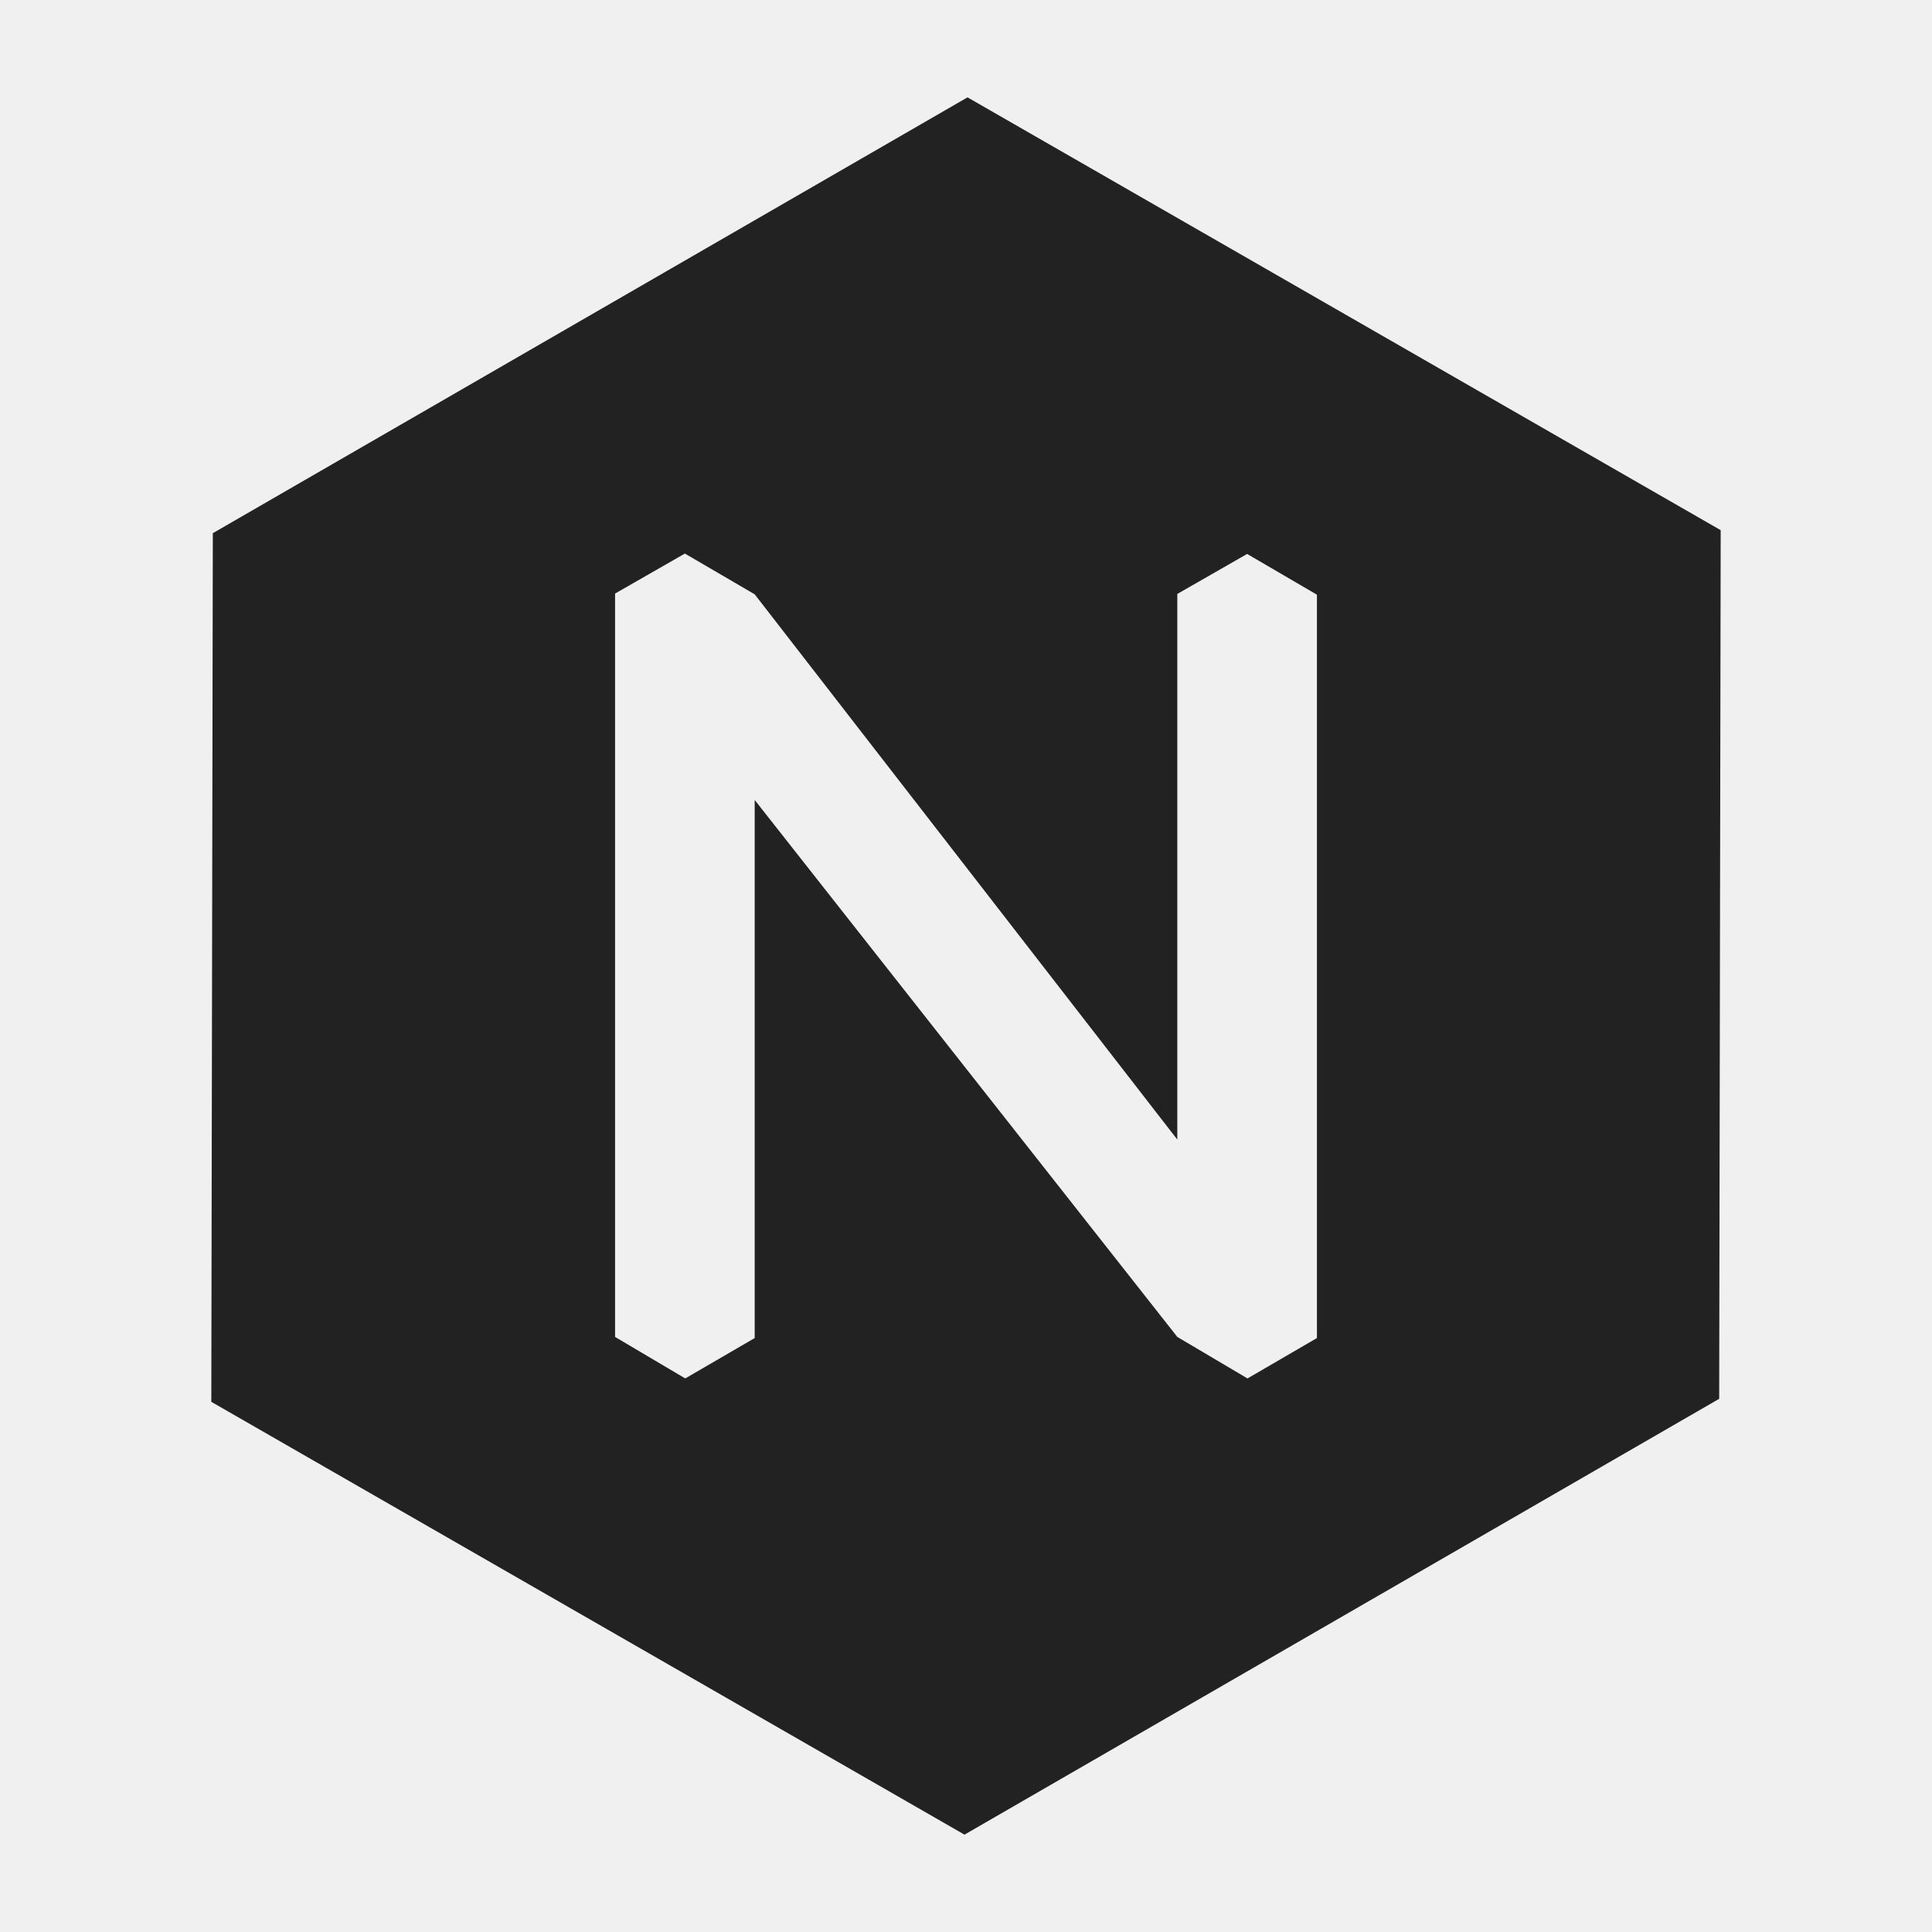
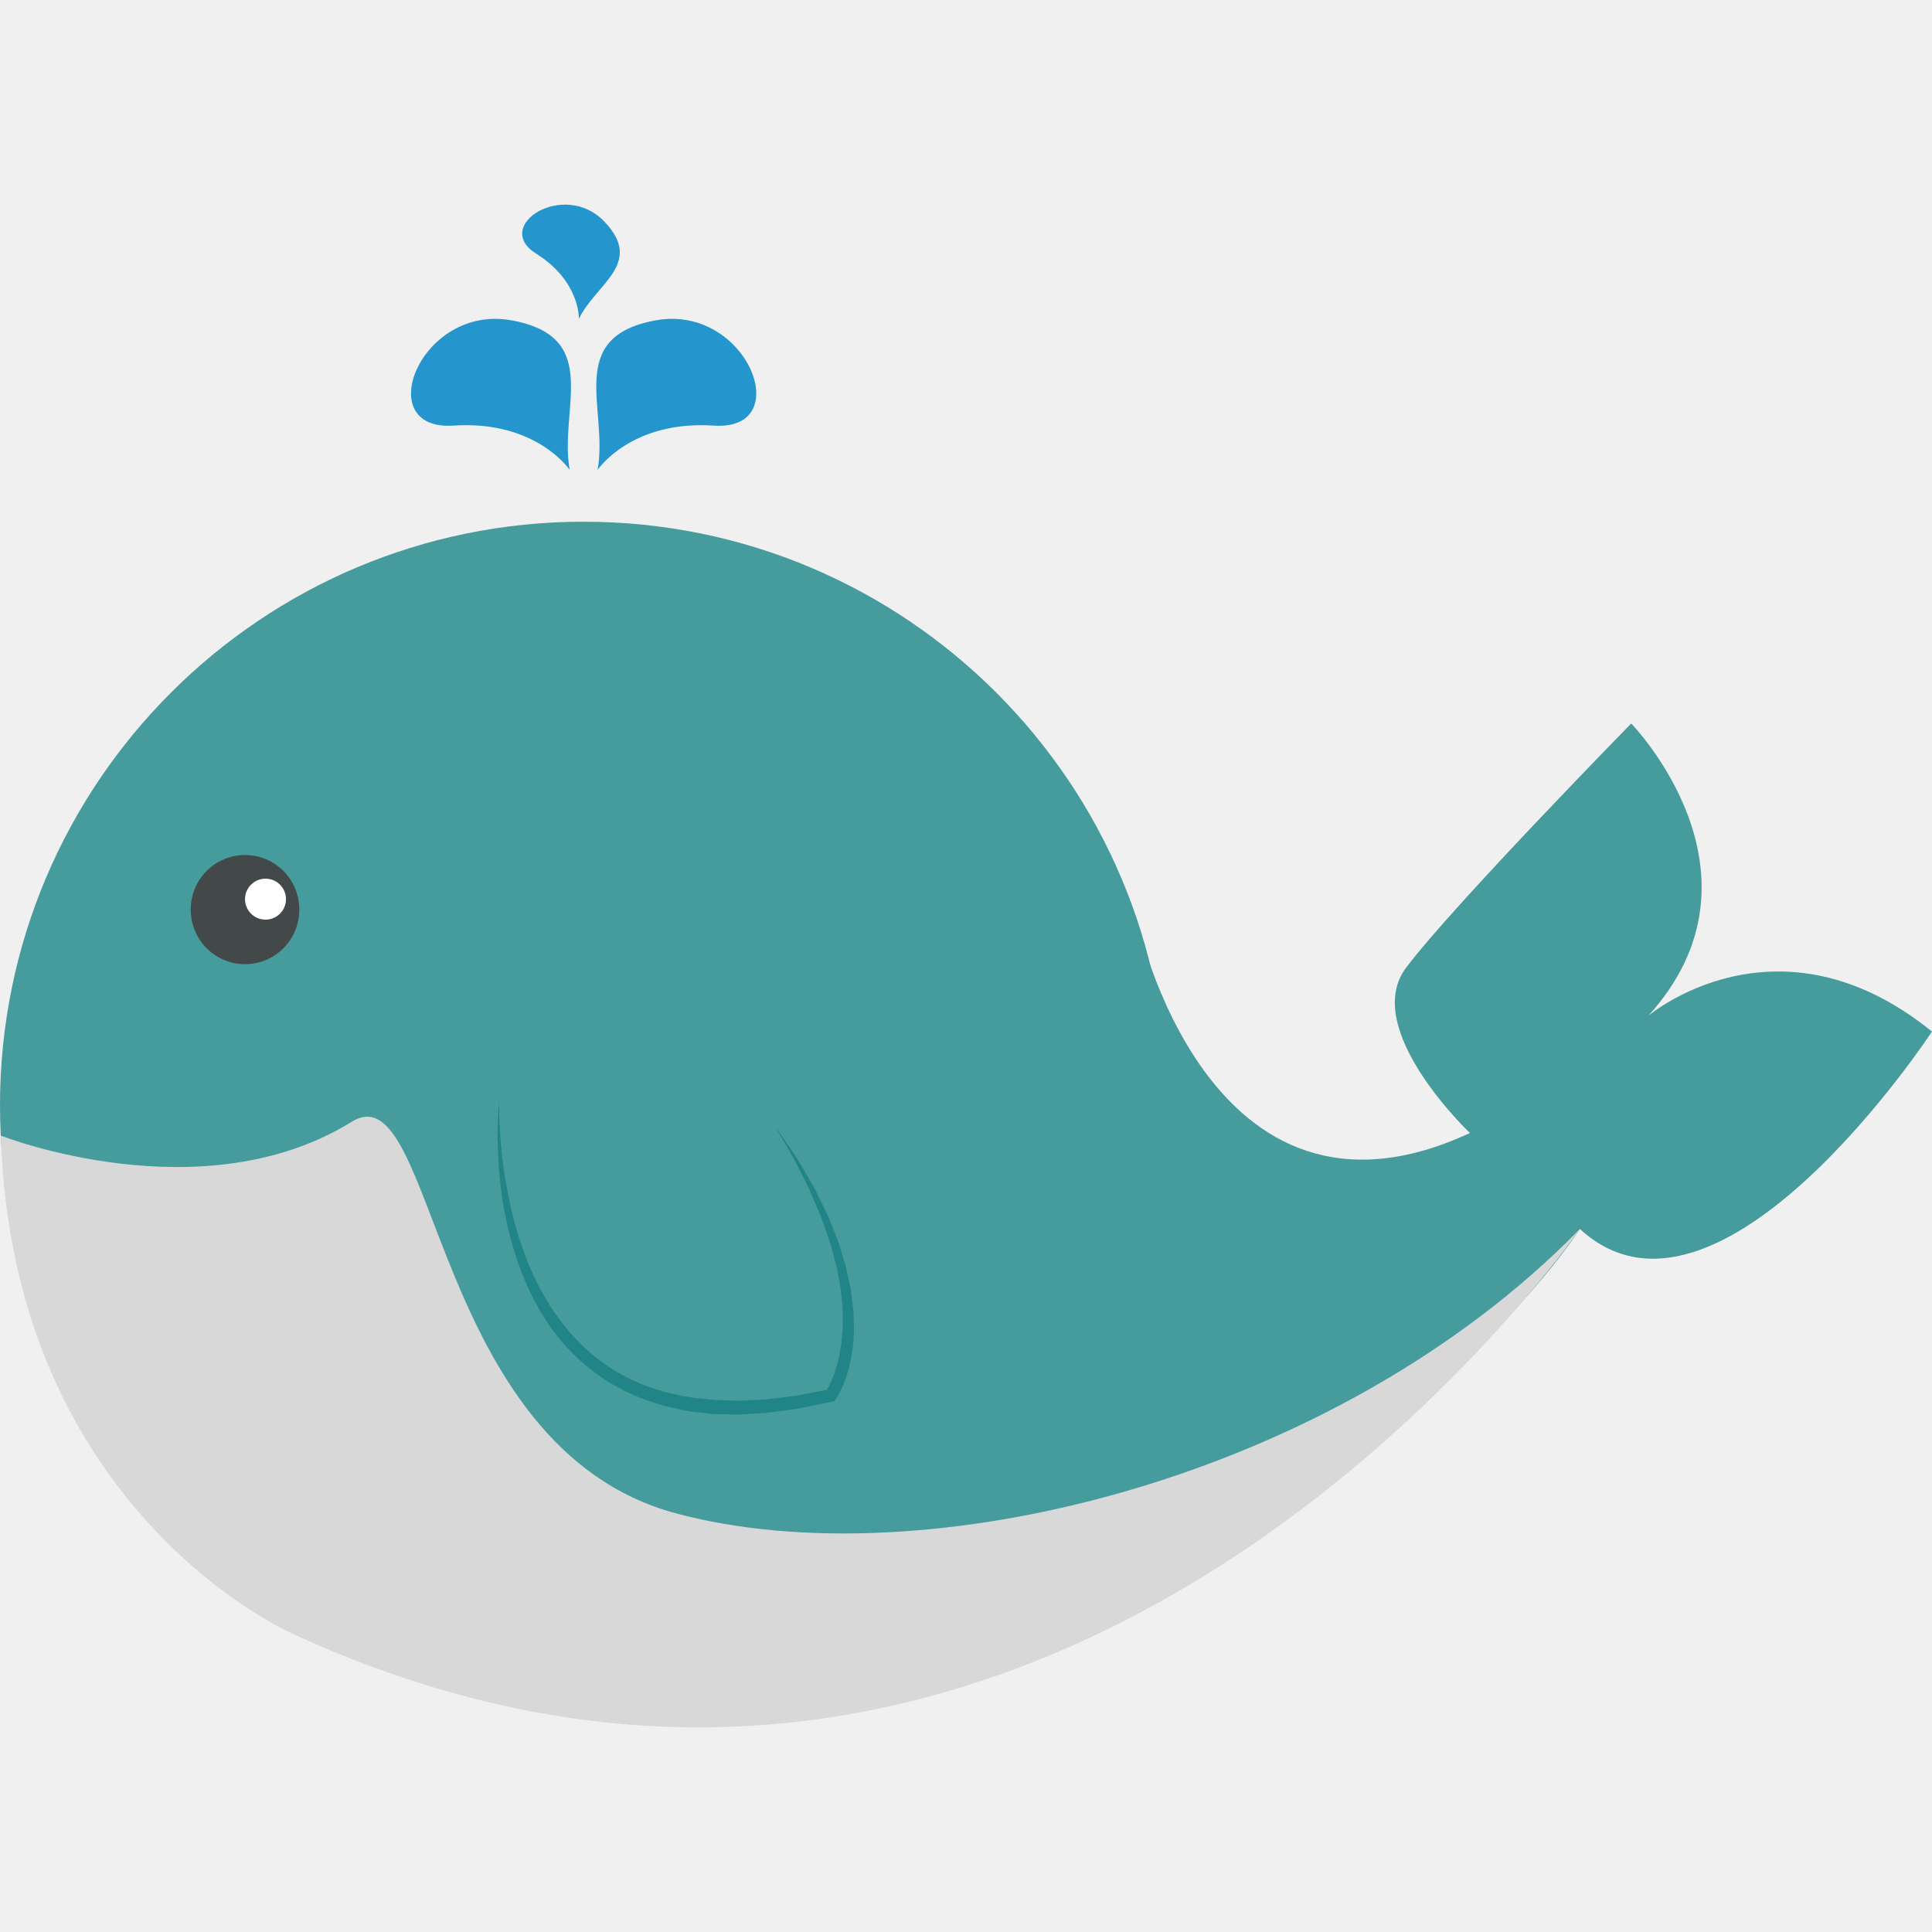
- <svg xmlns="http://www.w3.org/2000/svg" xml:space="preserve" enable-background="new 0 0 512 512" viewBox="0 0 512 512" height="512px" width="512px" y="0px" x="0px" id="NexT" version="1.1">
-   <defs id="defs3388" />
-   <path style="fill:#222222;fill-opacity:1" id="path3384" d="M 256.4,25.8 56.4,141.3 56,371.5 255.6,486.2 455.6,370.7 456,140.5 Z m 92.6,328.8 -18.4,10.7 -18.6,-11 0,0 -112,-142.3 0,142.6 -18.4,10.7 -18.6,-11 0,-197 18.5,-10.6 18.5,10.8 0,0 112,144.5 0,-144.6 18.5,-10.6 18.5,10.8 z" />
+ <svg xmlns="http://www.w3.org/2000/svg" t="1596433883866" class="icon" viewBox="0 0 1024 1024" version="1.1" p-id="1423" width="128" height="128">
+   <defs>
+     <style type="text/css" />
+   </defs>
+   <path d="M602.435 486.965s37.342 178.139 176.66 113.563c0 0-58.219-55.21-33.83-87.636 24.374-32.449 119.304-129.428 119.304-129.428s77.58 79.441 9.058 154.943c0 0 68.32-58.061 150.365 8.337 0 0-113.046 172.36-186.611 104.633 0 0-133.03 209.499-452.678 234.519" fill="#469B9D" p-id="1424" />
+   <path d="M301.96 249.085s-17.62-26.438-61.671-23.504c-44.051 2.942-17.62-64.598 30.835-55.795 48.463 8.81 24.967 46.985 30.835 79.299zM306.831 168.998s0.75-19.902-22.701-34.588c-23.459-14.686 14.784-39.285 36.149-17.02 21.38 22.273-4.578 33.034-13.448 51.607zM316.729 249.085s17.62-26.438 61.663-23.504c44.058 2.942 17.635-64.598-30.828-55.795-48.456 8.81-24.967 46.985-30.835 79.299z" fill="#2595CE" p-id="1425" />
+   <path d="M309.337 585.858m-309.337 0a309.337 309.337 0 1 0 618.674 0 309.337 309.337 0 1 0-618.674 0Z" fill="#469B9D" p-id="1426" />
+   <path d="M0.413 601.88s106.374 41.994 186.011-7.324c45.169-27.969 40.966 172.473 172.007 207.593 131.034 35.113 348.533-17.305 478.958-150.77 0 0-275.553 400.763-681.283 215.037 0 0.008-149.389-63.825-155.693-264.536z" fill="#D8D8D8" p-id="1427" />
+   <path d="M264.551 584.004c-0.068 23.669 3.204 47.277 9.831 69.738 1.703 5.598 3.647 11.106 5.853 16.51 2.244 5.381 4.803 10.604 7.587 15.692l4.503 7.422 5.02 7.047 5.456 6.686c1.884 2.161 3.985 4.127 5.966 6.206 4.187 3.902 8.555 7.632 13.365 10.731 2.296 1.718 4.795 3.114 7.324 4.45 2.499 1.396 4.983 2.814 7.669 3.82 5.186 2.439 10.686 4.09 16.187 5.718 5.613 1.156 11.174 2.709 16.952 3.092l8.6 0.901 8.668 0.263c5.786 0.42 11.594-0.398 17.395-0.525 5.786-0.473 11.564-1.388 17.358-2.049l17.215-3.339-1.929 1.268c1.448-2.056 2.792-5.028 3.932-7.722 1.051-2.829 2.019-5.711 2.687-8.69 0.878-2.927 1.103-6.026 1.703-9.028 0.24-3.069 0.653-6.131 0.75-9.223-0.038-3.092 0.12-6.199-0.075-9.305l-0.803-9.313-1.598-9.253c-0.435-3.107-1.486-6.101-2.191-9.155-0.803-3.039-1.508-6.109-2.649-9.065l-3.092-8.938c-1.013-2.994-2.379-5.853-3.565-8.795-1.238-2.912-2.394-5.868-3.715-8.75-2.882-5.643-5.621-11.392-8.638-16.99l-9.553-16.562 10.829 15.804c3.369 5.426 6.484 11.024 9.748 16.547 1.508 2.822 2.867 5.741 4.3 8.6 1.366 2.912 2.979 5.711 4.127 8.72l3.512 8.998c1.268 2.972 2.116 6.094 3.054 9.185 0.848 3.114 2.034 6.146 2.612 9.343l2.011 9.531 1.208 9.703c0.33 3.249 0.293 6.529 0.458 9.808 0.023 3.279-0.278 6.566-0.443 9.853-0.585 3.257-0.795 6.566-1.711 9.786a73.738 73.738 0 0 1-2.844 9.583c-1.328 3.174-2.499 6.109-4.675 9.32l-0.683 1.013-1.246 0.255-17.605 3.64c-5.958 0.773-11.894 1.771-17.883 2.349-6.026 0.218-12.014 1.111-18.078 0.773l-9.08-0.173c-3.017-0.195-6.034-0.66-9.05-0.991-6.056-0.48-11.977-2.184-17.898-3.497-5.838-1.794-11.662-3.64-17.185-6.311-2.852-1.111-5.493-2.657-8.157-4.187a59.059 59.059 0 0 1-7.775-4.855c-5.103-3.384-9.726-7.422-14.131-11.639-2.079-2.229-4.277-4.353-6.251-6.671l-5.673-7.159-4.998-7.609-4.413-7.94a170.094 170.094 0 0 1-7.257-16.547 194.108 194.108 0 0 1-5.366-17.17 210.647 210.647 0 0 1-3.7-17.545 244.349 244.349 0 0 1-2.034-17.755c-0.901-11.864-1.111-23.789 0.06-35.601z" fill="#218588" p-id="1428" />
+   <path d="M129.863 482.11m-28.757 0a28.757 28.757 0 1 0 57.513 0 28.757 28.757 0 1 0-57.513 0Z" fill="#434849" p-id="1429" />
+   <path d="M140.722 476.572m-10.859 0a10.859 10.859 0 1 0 21.718 0 10.859 10.859 0 1 0-21.718 0Z" fill="#FFFFFF" p-id="1430" />
</svg>
